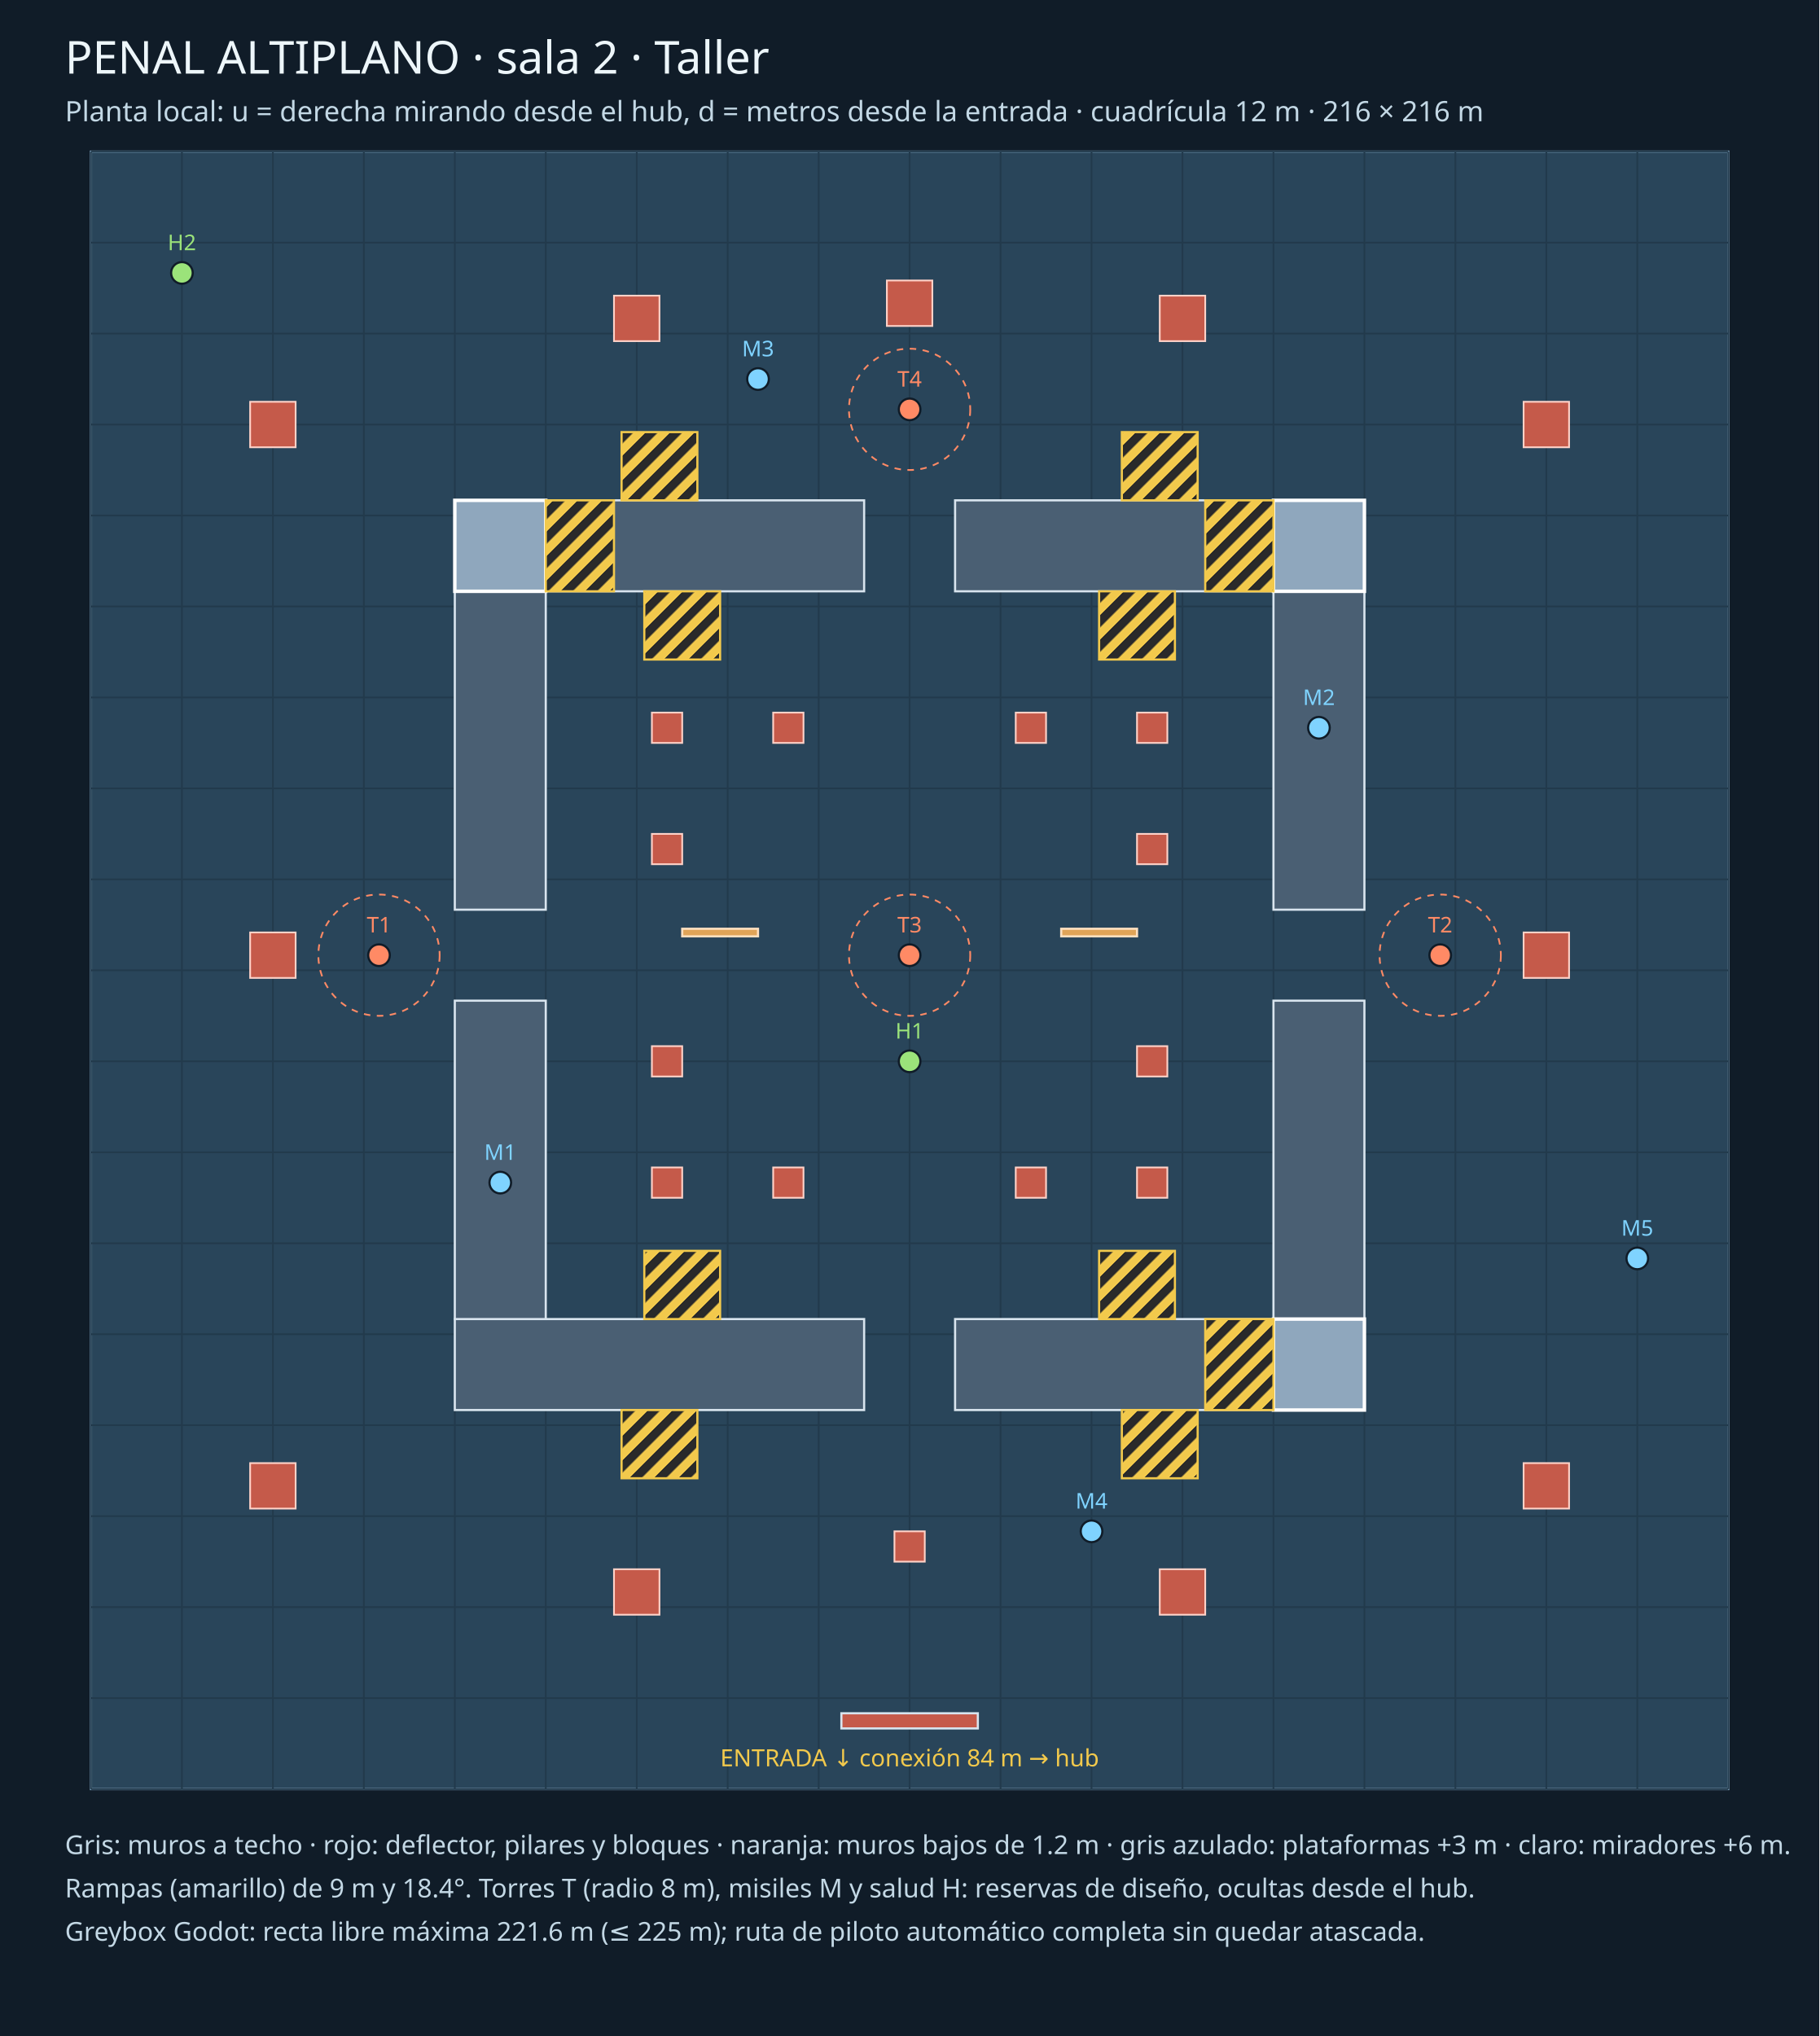
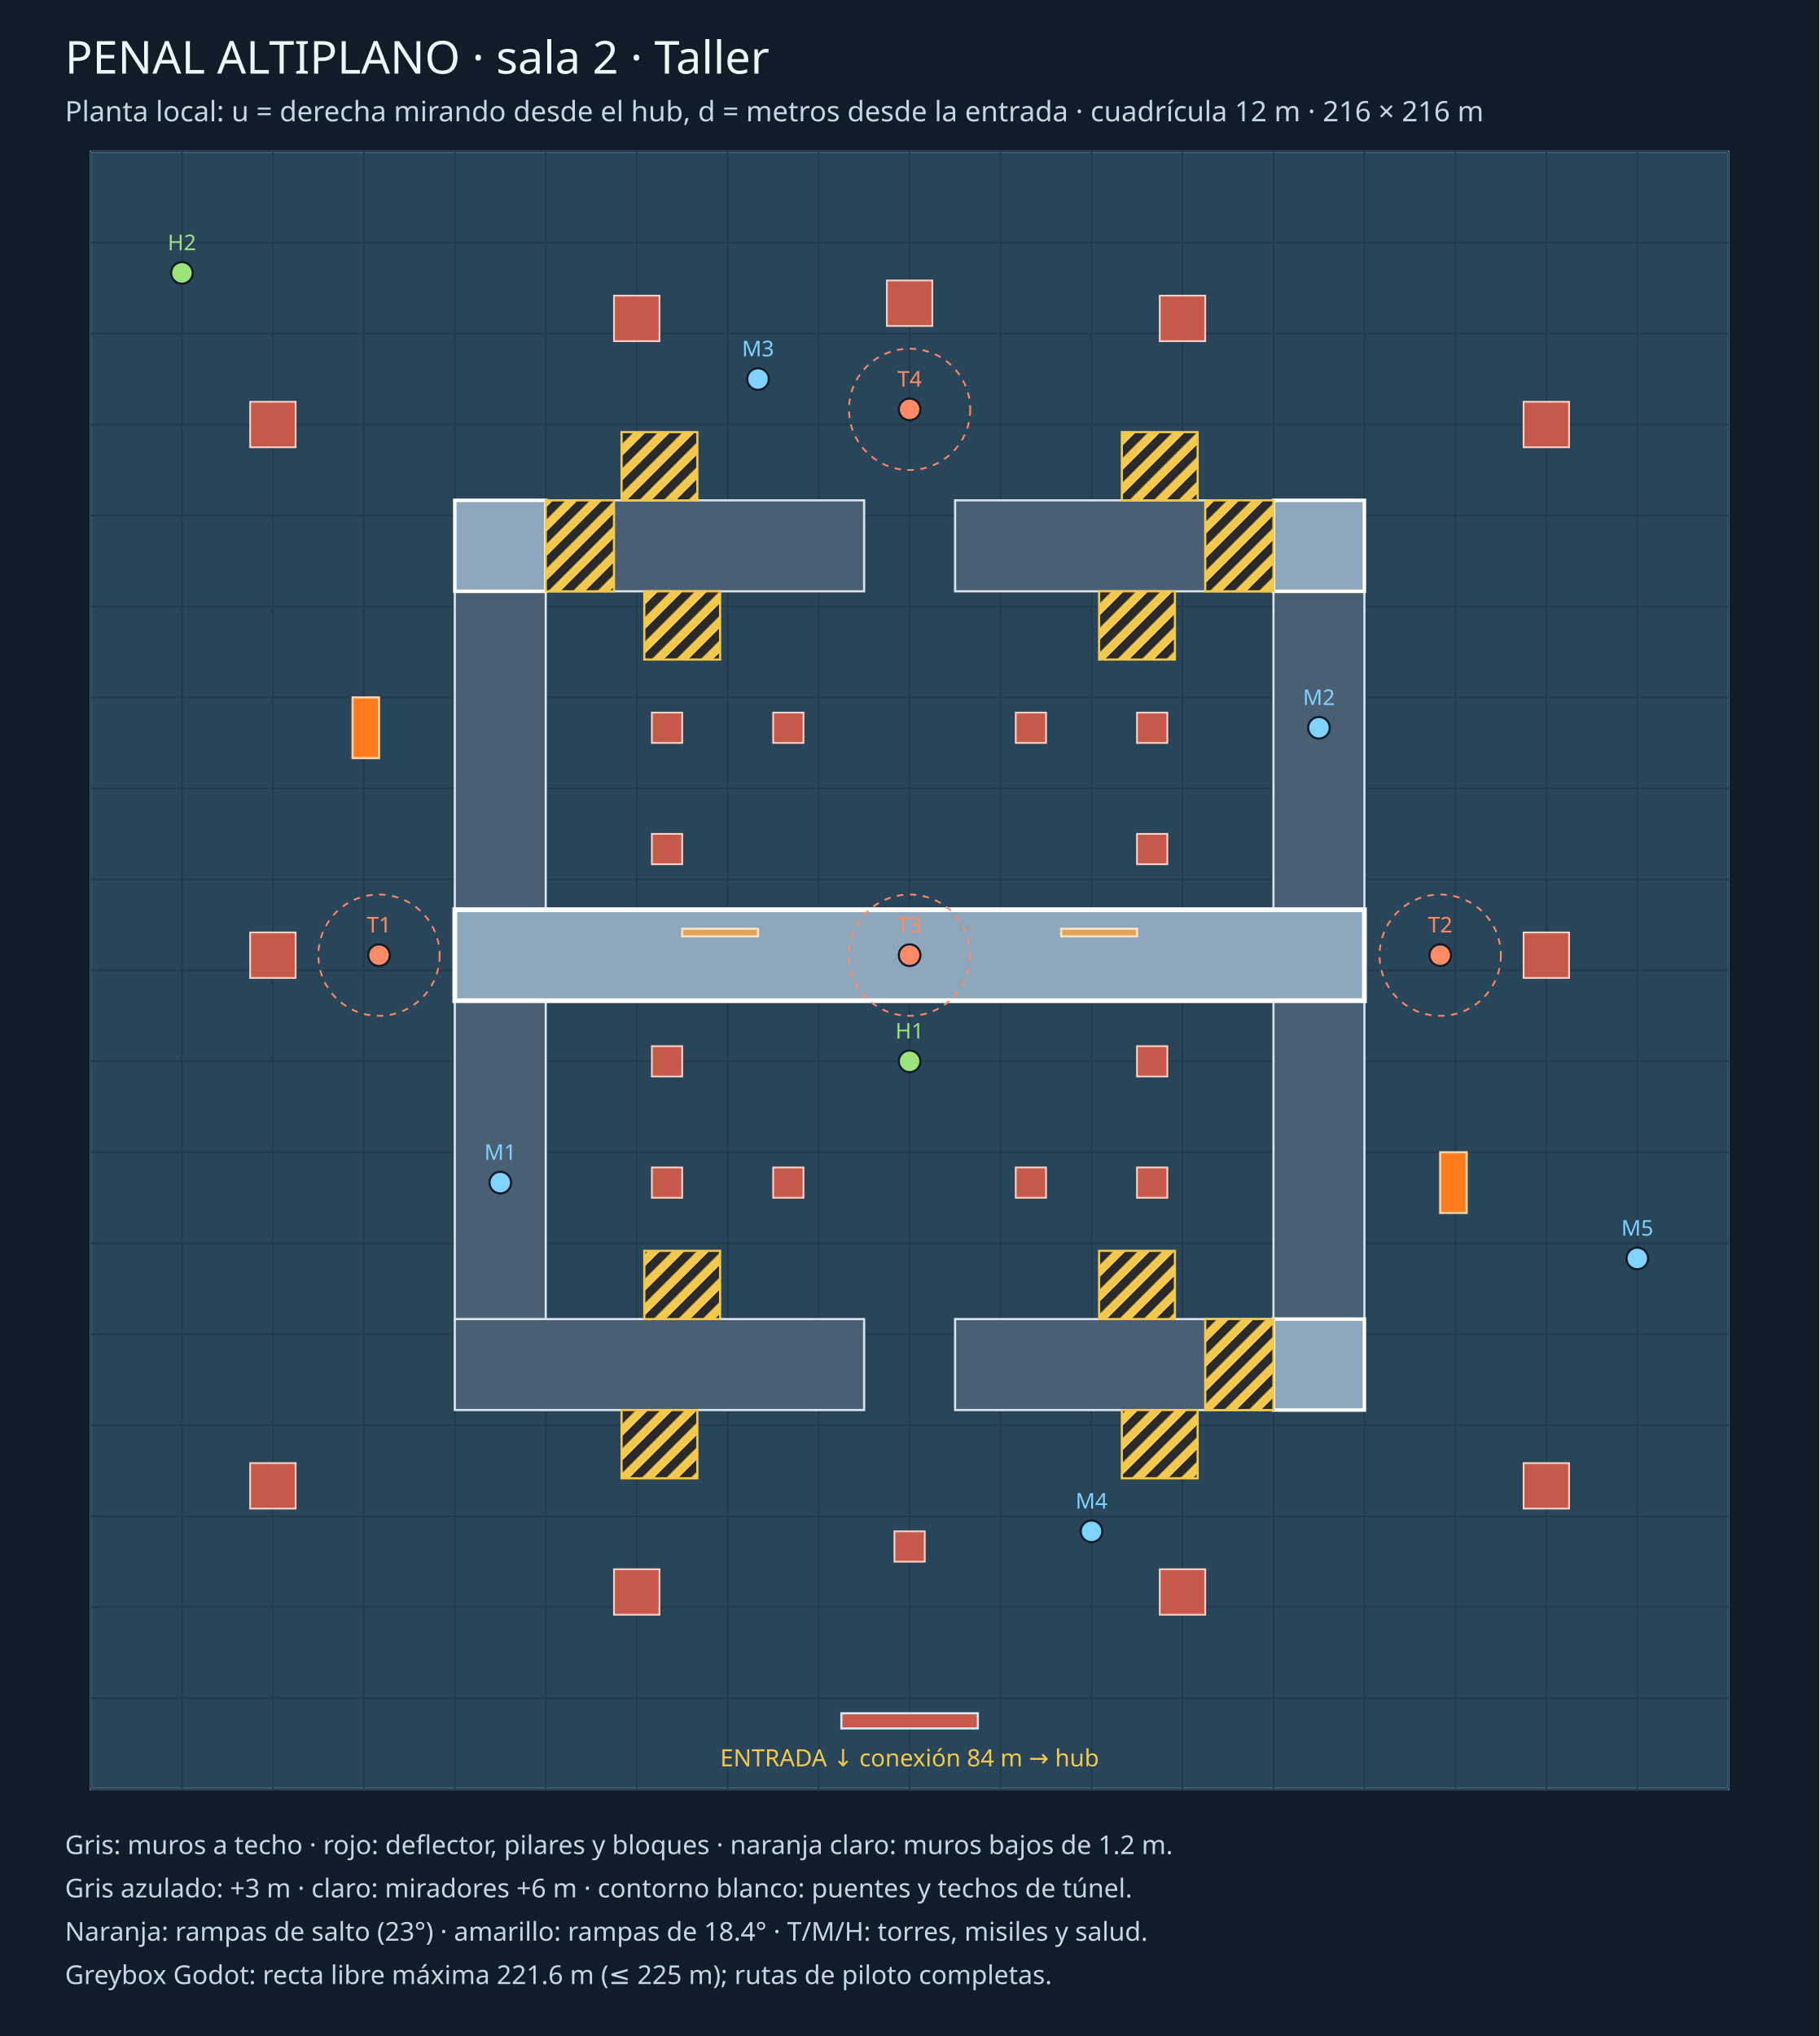
<svg xmlns="http://www.w3.org/2000/svg" width="840" height="940" viewBox="0 0 840 940" font-family="sans-serif">
  <defs>
    <pattern id="haz" width="8" height="8" patternUnits="userSpaceOnUse" patternTransform="rotate(45)">
      <rect width="8" height="8" fill="#f2c94c" />
      <rect width="4" height="8" fill="#2a2a2a" />
    </pattern>
  </defs>
  <rect width="840" height="940" fill="#101c28" />
  <text x="30" y="34" font-size="21" fill="#edf6fa">PENAL ALTIPLANO · sala 2 · Taller</text>
  <text x="30" y="56" font-size="13" fill="#c3d8e5">Planta local: u = derecha mirando desde el hub, d = metros desde la entrada · cuadrícula 12 m · 216 × 216 m</text>
  <rect x="42.0" y="70.0" width="756.0" height="756.0" fill="#29455a" stroke="#8ab1ce" stroke-width="1.0" />
  <g stroke="#223a4c" stroke-width="0.8">
    <line x1="42.0" y1="826.0" x2="42.0" y2="70.0" />
    <line x1="84.0" y1="826.0" x2="84.0" y2="70.0" />
    <line x1="126.0" y1="826.0" x2="126.0" y2="70.0" />
    <line x1="168.0" y1="826.0" x2="168.0" y2="70.0" />
    <line x1="210.0" y1="826.0" x2="210.0" y2="70.0" />
    <line x1="252.0" y1="826.0" x2="252.0" y2="70.0" />
    <line x1="294.0" y1="826.0" x2="294.0" y2="70.0" />
    <line x1="336.0" y1="826.0" x2="336.0" y2="70.0" />
    <line x1="378.0" y1="826.0" x2="378.0" y2="70.0" />
    <line x1="420.0" y1="826.0" x2="420.0" y2="70.0" />
    <line x1="462.0" y1="826.0" x2="462.0" y2="70.0" />
    <line x1="504.0" y1="826.0" x2="504.0" y2="70.0" />
    <line x1="546.0" y1="826.0" x2="546.0" y2="70.0" />
    <line x1="588.0" y1="826.0" x2="588.0" y2="70.0" />
    <line x1="630.0" y1="826.0" x2="630.0" y2="70.0" />
    <line x1="672.0" y1="826.0" x2="672.0" y2="70.0" />
    <line x1="714.0" y1="826.0" x2="714.0" y2="70.0" />
    <line x1="756.0" y1="826.0" x2="756.0" y2="70.0" />
    <line x1="798.0" y1="826.0" x2="798.0" y2="70.0" />
    <line x1="42.0" y1="826.0" x2="798.0" y2="826.0" />
    <line x1="42.0" y1="784.0" x2="798.0" y2="784.0" />
    <line x1="42.0" y1="742.0" x2="798.0" y2="742.0" />
    <line x1="42.0" y1="700.0" x2="798.0" y2="700.0" />
    <line x1="42.0" y1="658.0" x2="798.0" y2="658.0" />
    <line x1="42.0" y1="616.0" x2="798.0" y2="616.0" />
    <line x1="42.0" y1="574.0" x2="798.0" y2="574.0" />
    <line x1="42.0" y1="532.0" x2="798.0" y2="532.0" />
    <line x1="42.0" y1="490.0" x2="798.0" y2="490.0" />
    <line x1="42.0" y1="448.0" x2="798.0" y2="448.0" />
    <line x1="42.0" y1="406.0" x2="798.0" y2="406.0" />
    <line x1="42.0" y1="364.0" x2="798.0" y2="364.0" />
    <line x1="42.0" y1="322.0" x2="798.0" y2="322.0" />
    <line x1="42.0" y1="280.0" x2="798.0" y2="280.0" />
    <line x1="42.0" y1="238.0" x2="798.0" y2="238.0" />
    <line x1="42.0" y1="196.0" x2="798.0" y2="196.0" />
    <line x1="42.0" y1="154.0" x2="798.0" y2="154.0" />
    <line x1="42.0" y1="112.0" x2="798.0" y2="112.0" />
    <line x1="42.0" y1="70.0" x2="798.0" y2="70.0" />
  </g>
  <rect x="210.0" y="609.0" width="189.0" height="42.0" fill="#4a5f73" stroke="#d8e4ee" stroke-width="1.0" />
  <rect x="441.0" y="609.0" width="189.0" height="42.0" fill="#4a5f73" stroke="#d8e4ee" stroke-width="1.0" />
  <rect x="210.0" y="231.0" width="189.0" height="42.0" fill="#4a5f73" stroke="#d8e4ee" stroke-width="1.0" />
  <rect x="441.0" y="231.0" width="189.0" height="42.0" fill="#4a5f73" stroke="#d8e4ee" stroke-width="1.0" />
  <rect x="210.0" y="462.0" width="42.0" height="147.0" fill="#4a5f73" stroke="#d8e4ee" stroke-width="1.0" />
  <rect x="210.0" y="273.0" width="42.0" height="147.0" fill="#4a5f73" stroke="#d8e4ee" stroke-width="1.0" />
  <rect x="588.0" y="462.0" width="42.0" height="147.0" fill="#4a5f73" stroke="#d8e4ee" stroke-width="1.0" />
  <rect x="588.0" y="273.0" width="42.0" height="147.0" fill="#4a5f73" stroke="#d8e4ee" stroke-width="1.0" />
  <rect x="210.0" y="231.0" width="42.0" height="42.0" fill="#8fa7bd" stroke="#ffffff" stroke-width="1.6" />
  <rect x="588.0" y="231.0" width="42.0" height="42.0" fill="#8fa7bd" stroke="#ffffff" stroke-width="1.6" />
  <rect x="588.0" y="609.0" width="42.0" height="42.0" fill="#8fa7bd" stroke="#ffffff" stroke-width="1.6" />
+   <rect x="210.0" y="420.0" width="420.0" height="42.0" fill="#8fa7bd" stroke="#ffffff" stroke-width="1.6" />
+   <rect x="210.0" y="420.0" width="420.0" height="42.0" fill="none" stroke="#ffffff" stroke-width="2.2" />
+   <rect x="665.0" y="532.0" width="12.2" height="28.0" fill="#ff7a1a" stroke="#ffd0a0" stroke-width="1.0" />
+   <rect x="162.8" y="322.0" width="12.2" height="28.0" fill="#ff7a1a" stroke="#ffd0a0" stroke-width="1.0" />
  <rect x="287.0" y="651.0" width="35.0" height="31.5" fill="url(#haz)" stroke="#f2c94c" stroke-width="1.0" />
  <rect x="518.0" y="651.0" width="35.0" height="31.5" fill="url(#haz)" stroke="#f2c94c" stroke-width="1.0" />
  <rect x="287.0" y="199.5" width="35.0" height="31.5" fill="url(#haz)" stroke="#f2c94c" stroke-width="1.0" />
  <rect x="518.0" y="199.5" width="35.0" height="31.5" fill="url(#haz)" stroke="#f2c94c" stroke-width="1.0" />
  <rect x="297.5" y="577.5" width="35.0" height="31.5" fill="url(#haz)" stroke="#f2c94c" stroke-width="1.0" />
  <rect x="507.5" y="577.5" width="35.0" height="31.5" fill="url(#haz)" stroke="#f2c94c" stroke-width="1.0" />
  <rect x="297.5" y="273.0" width="35.0" height="31.5" fill="url(#haz)" stroke="#f2c94c" stroke-width="1.0" />
  <rect x="507.5" y="273.0" width="35.0" height="31.5" fill="url(#haz)" stroke="#f2c94c" stroke-width="1.0" />
  <rect x="252.0" y="231.0" width="31.5" height="42.0" fill="url(#haz)" stroke="#f2c94c" stroke-width="1.0" />
  <rect x="556.5" y="231.0" width="31.5" height="42.0" fill="url(#haz)" stroke="#f2c94c" stroke-width="1.0" />
  <rect x="556.5" y="609.0" width="31.5" height="42.0" fill="url(#haz)" stroke="#f2c94c" stroke-width="1.0" />
  <rect x="301.0" y="539.0" width="14.0" height="14.0" fill="#c55a4a" stroke="#ffd2c8" stroke-width="0.8" />
  <rect x="357.0" y="539.0" width="14.0" height="14.0" fill="#c55a4a" stroke="#ffd2c8" stroke-width="0.8" />
  <rect x="469.0" y="539.0" width="14.0" height="14.0" fill="#c55a4a" stroke="#ffd2c8" stroke-width="0.8" />
  <rect x="525.0" y="539.0" width="14.0" height="14.0" fill="#c55a4a" stroke="#ffd2c8" stroke-width="0.8" />
  <rect x="301.0" y="329.0" width="14.0" height="14.0" fill="#c55a4a" stroke="#ffd2c8" stroke-width="0.8" />
  <rect x="357.0" y="329.0" width="14.0" height="14.0" fill="#c55a4a" stroke="#ffd2c8" stroke-width="0.8" />
  <rect x="469.0" y="329.0" width="14.0" height="14.0" fill="#c55a4a" stroke="#ffd2c8" stroke-width="0.8" />
  <rect x="525.0" y="329.0" width="14.0" height="14.0" fill="#c55a4a" stroke="#ffd2c8" stroke-width="0.8" />
  <rect x="301.0" y="483.0" width="14.0" height="14.0" fill="#c55a4a" stroke="#ffd2c8" stroke-width="0.8" />
  <rect x="525.0" y="483.0" width="14.0" height="14.0" fill="#c55a4a" stroke="#ffd2c8" stroke-width="0.8" />
  <rect x="301.0" y="385.0" width="14.0" height="14.0" fill="#c55a4a" stroke="#ffd2c8" stroke-width="0.8" />
  <rect x="525.0" y="385.0" width="14.0" height="14.0" fill="#c55a4a" stroke="#ffd2c8" stroke-width="0.8" />
  <rect x="115.5" y="675.5" width="21.0" height="21.0" fill="#c55a4a" stroke="#ffd2c8" stroke-width="0.8" />
  <rect x="703.5" y="675.5" width="21.0" height="21.0" fill="#c55a4a" stroke="#ffd2c8" stroke-width="0.8" />
  <rect x="115.5" y="430.5" width="21.0" height="21.0" fill="#c55a4a" stroke="#ffd2c8" stroke-width="0.8" />
  <rect x="703.5" y="430.5" width="21.0" height="21.0" fill="#c55a4a" stroke="#ffd2c8" stroke-width="0.8" />
  <rect x="115.5" y="185.5" width="21.0" height="21.0" fill="#c55a4a" stroke="#ffd2c8" stroke-width="0.8" />
  <rect x="703.5" y="185.5" width="21.0" height="21.0" fill="#c55a4a" stroke="#ffd2c8" stroke-width="0.8" />
  <rect x="283.5" y="724.5" width="21.0" height="21.0" fill="#c55a4a" stroke="#ffd2c8" stroke-width="0.8" />
  <rect x="535.5" y="724.5" width="21.0" height="21.0" fill="#c55a4a" stroke="#ffd2c8" stroke-width="0.8" />
  <rect x="283.5" y="136.5" width="21.0" height="21.0" fill="#c55a4a" stroke="#ffd2c8" stroke-width="0.8" />
  <rect x="535.5" y="136.5" width="21.0" height="21.0" fill="#c55a4a" stroke="#ffd2c8" stroke-width="0.8" />
  <rect x="409.5" y="129.5" width="21.0" height="21.0" fill="#c55a4a" stroke="#ffd2c8" stroke-width="0.8" />
  <rect x="413.0" y="707.0" width="14.0" height="14.0" fill="#c55a4a" stroke="#ffd2c8" stroke-width="0.8" />
  <rect x="388.5" y="791.0" width="63.0" height="7.0" fill="#c55a4a" stroke="#d8e4ee" stroke-width="1.0" />
  <rect x="315.0" y="428.8" width="35.0" height="3.5" fill="#e0a458" stroke="#ffe0c0" stroke-width="1.0" />
  <rect x="490.0" y="428.8" width="35.0" height="3.5" fill="#e0a458" stroke="#ffe0c0" stroke-width="1.0" />
  <circle cx="175.0" cy="441.0" r="28.0" fill="none" stroke="#ff8a65" stroke-dasharray="3 3" stroke-width="0.8" />
  <circle cx="175.0" cy="441.0" r="5" fill="#ff8a65" stroke="#101c28" />
  <text x="175.0" y="430.5" font-size="10" fill="#ff8a65" text-anchor="middle">T1</text>
  <circle cx="665.0" cy="441.0" r="28.0" fill="none" stroke="#ff8a65" stroke-dasharray="3 3" stroke-width="0.8" />
  <circle cx="665.0" cy="441.0" r="5" fill="#ff8a65" stroke="#101c28" />
  <text x="665.0" y="430.5" font-size="10" fill="#ff8a65" text-anchor="middle">T2</text>
  <circle cx="420.0" cy="441.0" r="28.0" fill="none" stroke="#ff8a65" stroke-dasharray="3 3" stroke-width="0.8" />
  <circle cx="420.0" cy="441.0" r="5" fill="#ff8a65" stroke="#101c28" />
  <text x="420.0" y="430.5" font-size="10" fill="#ff8a65" text-anchor="middle">T3</text>
  <circle cx="420.0" cy="189.0" r="28.0" fill="none" stroke="#ff8a65" stroke-dasharray="3 3" stroke-width="0.8" />
  <circle cx="420.0" cy="189.0" r="5" fill="#ff8a65" stroke="#101c28" />
  <text x="420.0" y="178.5" font-size="10" fill="#ff8a65" text-anchor="middle">T4</text>
  <circle cx="231.0" cy="546.0" r="5" fill="#7fd3ff" stroke="#101c28" />
  <text x="231.0" y="535.5" font-size="10" fill="#7fd3ff" text-anchor="middle">M1</text>
  <circle cx="609.0" cy="336.0" r="5" fill="#7fd3ff" stroke="#101c28" />
  <text x="609.0" y="325.5" font-size="10" fill="#7fd3ff" text-anchor="middle">M2</text>
  <circle cx="350.0" cy="175.0" r="5" fill="#7fd3ff" stroke="#101c28" />
  <text x="350.0" y="164.5" font-size="10" fill="#7fd3ff" text-anchor="middle">M3</text>
  <circle cx="504.0" cy="707.0" r="5" fill="#7fd3ff" stroke="#101c28" />
  <text x="504.0" y="696.5" font-size="10" fill="#7fd3ff" text-anchor="middle">M4</text>
  <circle cx="756.0" cy="581.0" r="5" fill="#7fd3ff" stroke="#101c28" />
  <text x="756.0" y="570.5" font-size="10" fill="#7fd3ff" text-anchor="middle">M5</text>
  <circle cx="420.0" cy="490.0" r="5" fill="#9be37a" stroke="#101c28" />
  <text x="420.0" y="479.5" font-size="10" fill="#9be37a" text-anchor="middle">H1</text>
  <circle cx="84.0" cy="126.0" r="5" fill="#9be37a" stroke="#101c28" />
  <text x="84.0" y="115.5" font-size="10" fill="#9be37a" text-anchor="middle">H2</text>
  <text x="420.0" y="815.5" font-size="11" fill="#f2c94c" text-anchor="middle">ENTRADA ↓ conexión 84 m → hub</text>
-   <text x="30" y="856.0" font-size="12" fill="#c3d8e5">Gris: muros a techo · rojo: deflector, pilares y bloques · naranja: muros bajos de 1.2 m · gris azulado: plataformas +3 m · claro: miradores +6 m.</text>
-   <text x="30" y="876.0" font-size="12" fill="#c3d8e5">Rampas (amarillo) de 9 m y 18.4°. Torres T (radio 8 m), misiles M y salud H: reservas de diseño, ocultas desde el hub.</text>
-   <text x="30" y="896.0" font-size="12" fill="#c3d8e5">Greybox Godot: recta libre máxima 221.6 m (≤ 225 m); ruta de piloto automático completa sin quedar atascada.</text>
+   <text x="30" y="856.0" font-size="12" fill="#c3d8e5">Gris: muros a techo · rojo: deflector, pilares y bloques · naranja claro: muros bajos de 1.2 m.</text>
+   <text x="30" y="876.0" font-size="12" fill="#c3d8e5">Gris azulado: +3 m · claro: miradores +6 m · contorno blanco: puentes y techos de túnel.</text>
+   <text x="30" y="896.0" font-size="12" fill="#c3d8e5">Naranja: rampas de salto (23°) · amarillo: rampas de 18.4° · T/M/H: torres, misiles y salud.</text>
+   <text x="30" y="916.0" font-size="12" fill="#c3d8e5">Greybox Godot: recta libre máxima 221.6 m (≤ 225 m); rutas de piloto completas.</text>
</svg>
